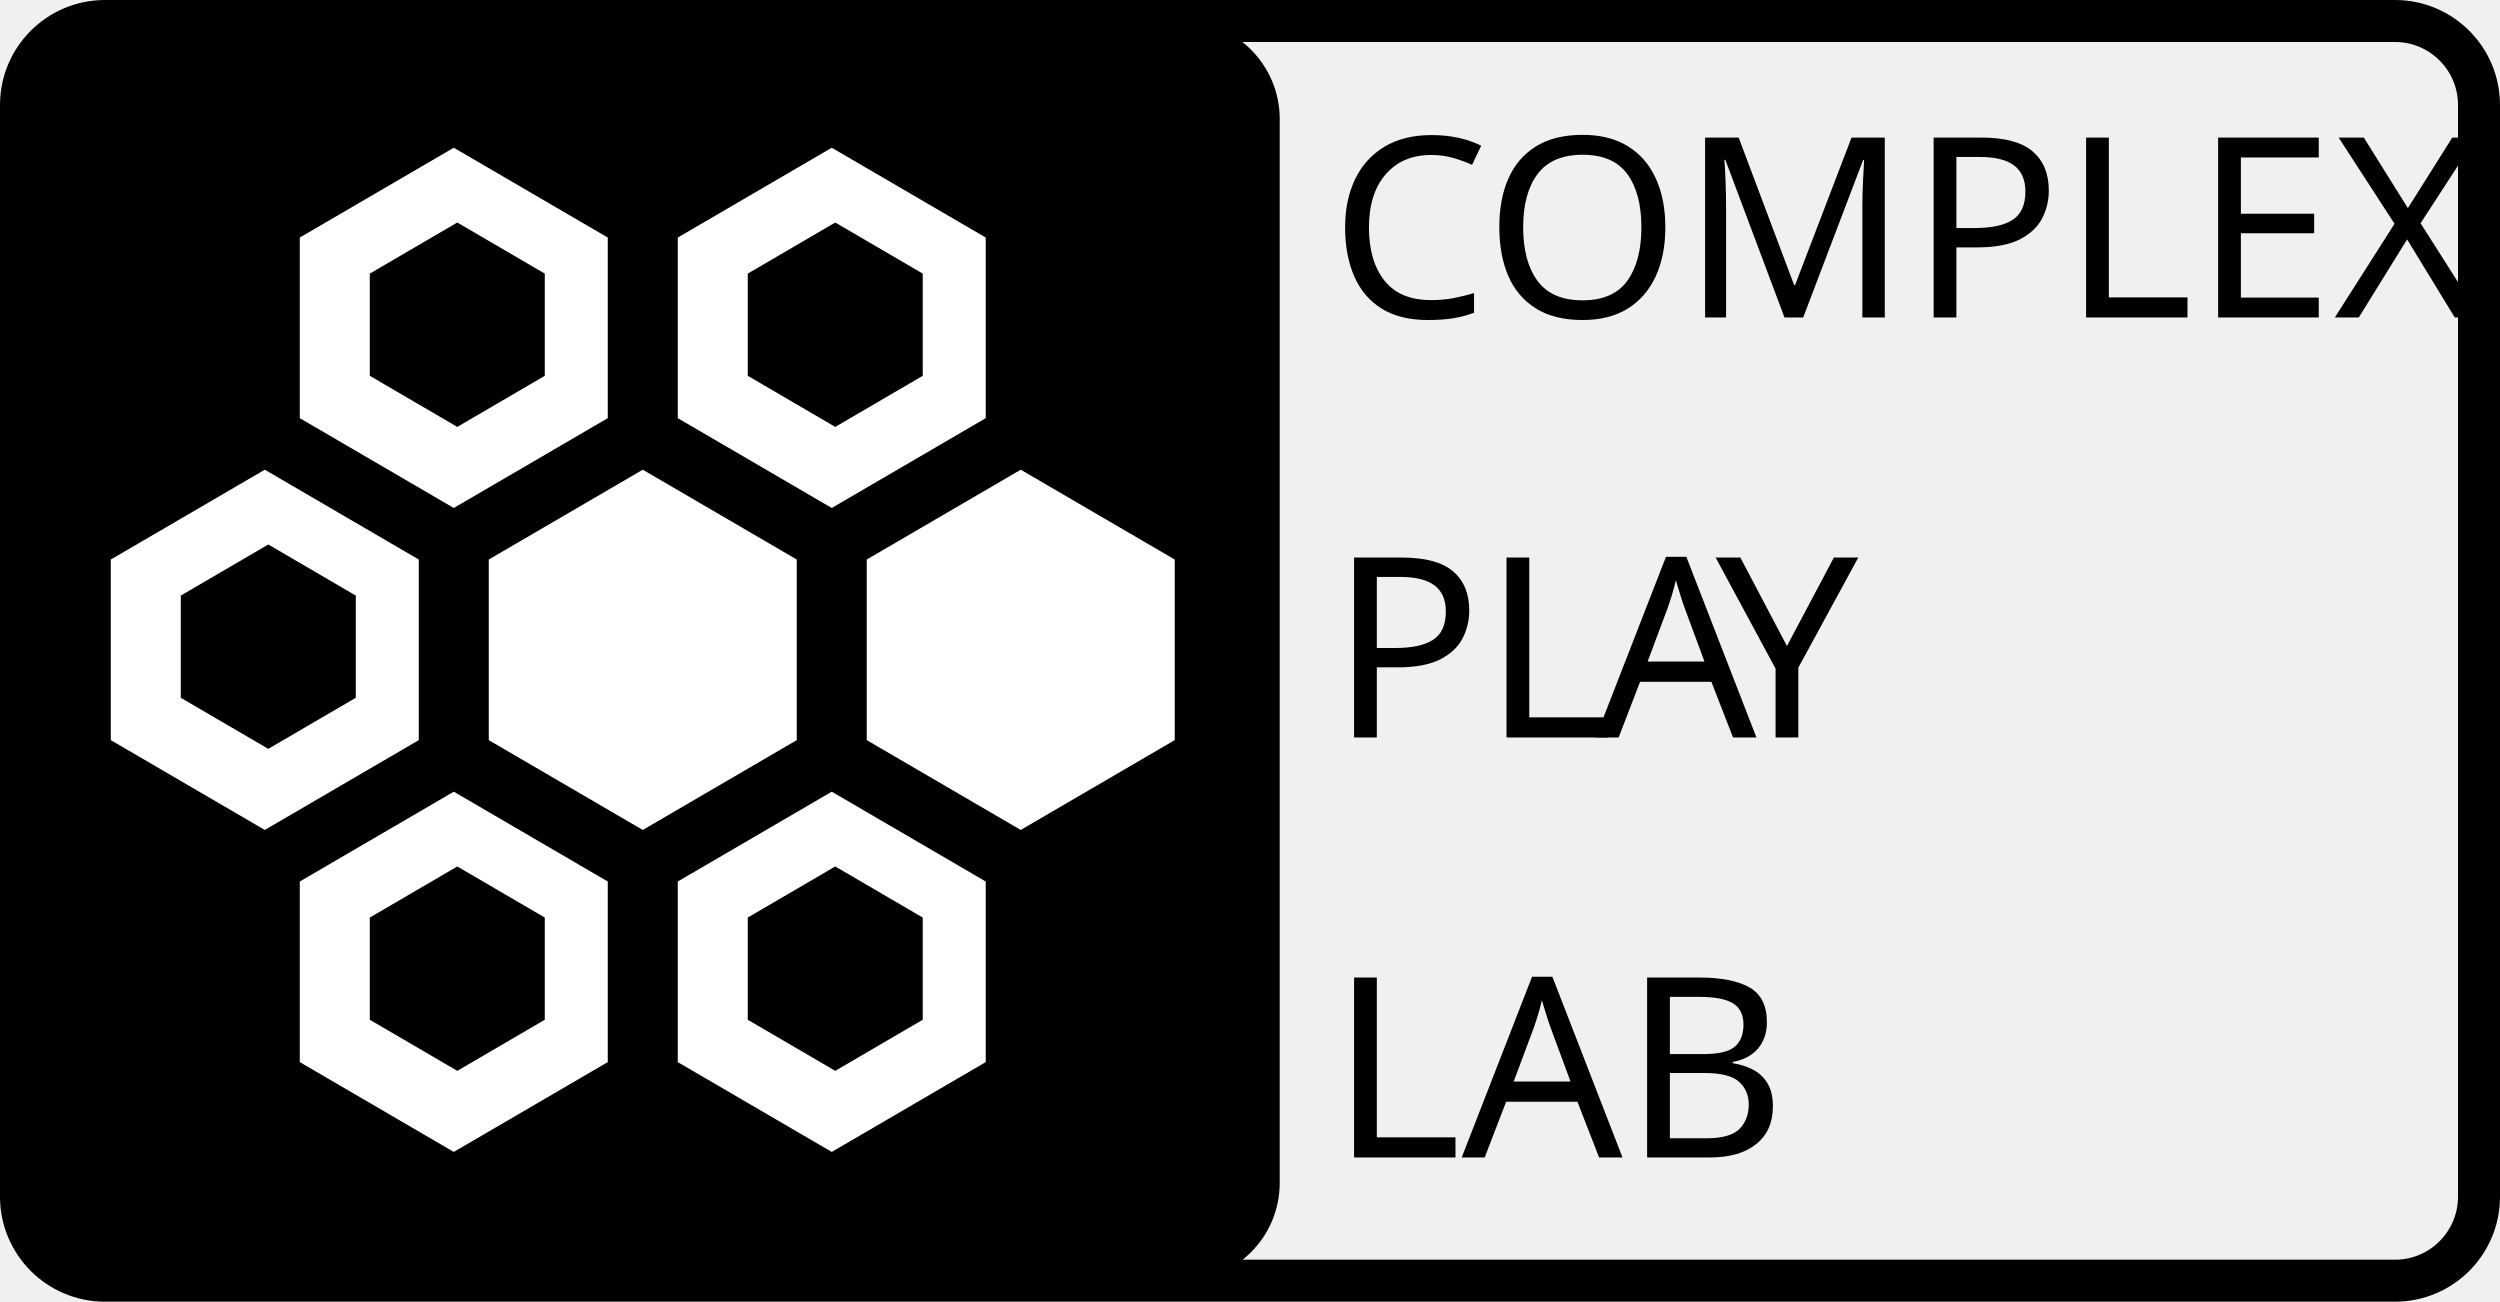
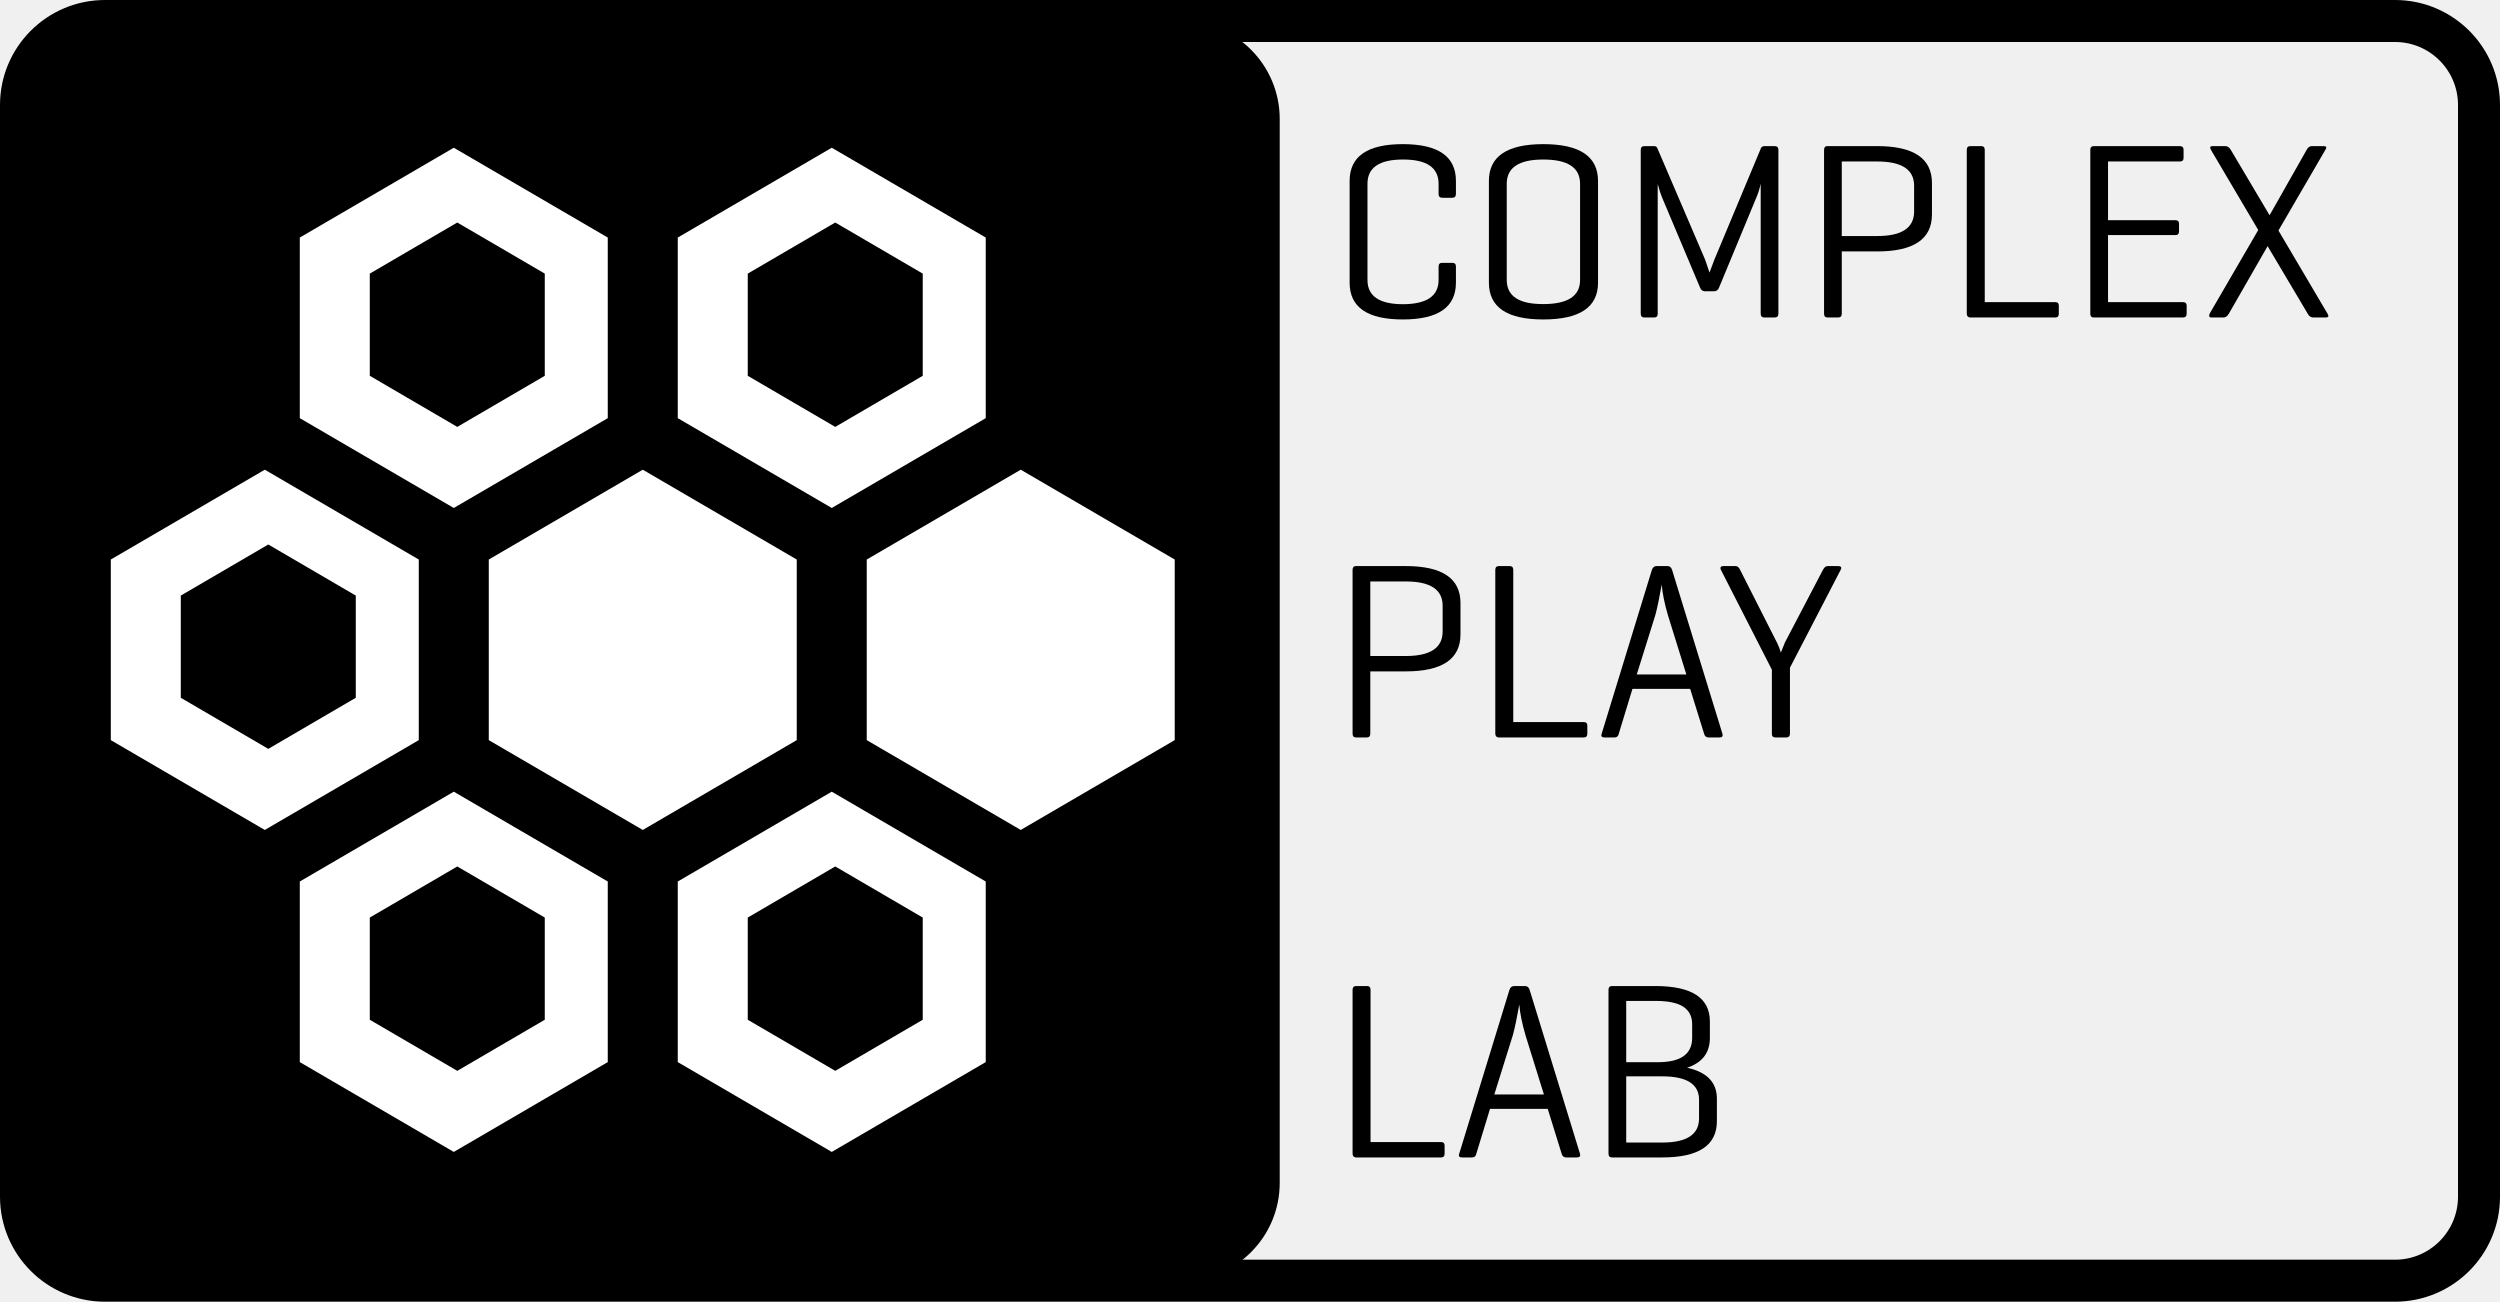
- <svg xmlns="http://www.w3.org/2000/svg" id="a5c9fc67-5ba0-43dd-8908-cf6b0b2f18bd" data-name="Layer 1" viewBox="0 0 357.17 185.97">
-   <defs>
-     <style>.b42d65ff-821a-439b-9dd2-3fd1a3cd8aad,.bbf24dda-1d45-4330-bad8-bfeb95ba5970{fill:none;}.a141ccce-0364-4922-bd83-6ab243d8bd0e,.b42d65ff-821a-439b-9dd2-3fd1a3cd8aad,.bbf24dda-1d45-4330-bad8-bfeb95ba5970,.e537d674-091c-4c29-8c29-34ef7d429d33,.ea0f754a-8ea9-4698-954a-316d3d042aac{stroke:#000;stroke-miterlimit:10;}.b42d65ff-821a-439b-9dd2-3fd1a3cd8aad{stroke-width:6px;}.bbf24dda-1d45-4330-bad8-bfeb95ba5970{stroke-width:2px;}.a141ccce-0364-4922-bd83-6ab243d8bd0e,.e537d674-091c-4c29-8c29-34ef7d429d33{stroke-width:4px;}.a141ccce-0364-4922-bd83-6ab243d8bd0e,.ea0f754a-8ea9-4698-954a-316d3d042aac{fill:#fff;}.b4280176-8d27-4b38-afa1-eff6e3e6d99c{font-size:36px;font-family:Geogrotesque-Regular, Geogrotesque;}.becf2ccf-3718-4b37-8ae6-ff1f95959419{letter-spacing:-0.05em;}</style>
+ <svg xmlns="http://www.w3.org/2000/svg" version="1.1" viewBox="0 0 357.17 185.97" data-name="Layer 1" id="a5c9fc67-5ba0-43dd-8908-cf6b0b2f18bd">
+   <defs id="defs12">
+     <style id="style10">.b42d65ff-821a-439b-9dd2-3fd1a3cd8aad,.bbf24dda-1d45-4330-bad8-bfeb95ba5970{fill:none;}.a141ccce-0364-4922-bd83-6ab243d8bd0e,.b42d65ff-821a-439b-9dd2-3fd1a3cd8aad,.bbf24dda-1d45-4330-bad8-bfeb95ba5970,.e537d674-091c-4c29-8c29-34ef7d429d33,.ea0f754a-8ea9-4698-954a-316d3d042aac{stroke:#000;stroke-miterlimit:10;}.b42d65ff-821a-439b-9dd2-3fd1a3cd8aad{stroke-width:6px;}.bbf24dda-1d45-4330-bad8-bfeb95ba5970{stroke-width:2px;}.a141ccce-0364-4922-bd83-6ab243d8bd0e,.e537d674-091c-4c29-8c29-34ef7d429d33{stroke-width:4px;}.a141ccce-0364-4922-bd83-6ab243d8bd0e,.ea0f754a-8ea9-4698-954a-316d3d042aac{fill:#fff;}.b4280176-8d27-4b38-afa1-eff6e3e6d99c{font-size:36px;font-family:Geogrotesque-Regular, Geogrotesque;}.becf2ccf-3718-4b37-8ae6-ff1f95959419{letter-spacing:-0.05em;}</style>
  </defs>
-   <rect class="b42d65ff-821a-439b-9dd2-3fd1a3cd8aad" x="3" y="3" width="351.17" height="179.97" rx="12" />
-   <g id="add2d85a-85ab-44b3-9e67-e1a4b9286358" data-name="Layer 1">
-     <line class="bbf24dda-1d45-4330-bad8-bfeb95ba5970" x1="139.33" y1="65.29" x2="163.83" y2="79.39" />
-     <line class="bbf24dda-1d45-4330-bad8-bfeb95ba5970" x1="114.83" y1="107.39" x2="139.33" y2="121.49" />
+   <rect id="rect16" rx="12" height="179.97" width="351.17" y="3" x="3" class="b42d65ff-821a-439b-9dd2-3fd1a3cd8aad" />
+   <g data-name="Layer 1" id="add2d85a-85ab-44b3-9e67-e1a4b9286358">
+     <line id="line18" y2="79.39" x2="163.83" y1="65.29" x1="139.33" class="bbf24dda-1d45-4330-bad8-bfeb95ba5970" />
+     <line id="line20" y2="121.49" x2="139.33" y1="107.39" x1="114.83" class="bbf24dda-1d45-4330-bad8-bfeb95ba5970" />
  </g>
-   <g id="a5d1d236-8151-451e-a91e-66f85f011d91" data-name="Layer 2">
-     <path class="e537d674-091c-4c29-8c29-34ef7d429d33" d="M180.83,169a12,12,0,0,1-12,12h-152a12,12,0,0,1-12-12V17a12,12,0,0,1,12-12h152a12,12,0,0,1,12,12Z" />
-     <polygon class="ea0f754a-8ea9-4698-954a-316d3d042aac" points="116.33 106.89 92.33 120.89 68.33 106.89 68.33 78.79 92.33 64.79 116.33 78.79 116.33 106.89" />
-     <polygon points="104.83 99.69 92.33 106.99 79.83 99.69 79.83 85.09 92.33 77.79 104.83 85.09 104.83 99.69" />
-     <polygon class="a141ccce-0364-4922-bd83-6ab243d8bd0e" points="142.83 60.89 118.83 74.89 94.83 60.89 94.83 32.79 118.83 18.79 142.83 32.79 142.83 60.89" />
-     <polygon points="131.83 53.69 119.33 60.99 106.83 53.69 106.83 39.09 119.33 31.79 131.83 39.09 131.83 53.69" />
-     <polygon class="a141ccce-0364-4922-bd83-6ab243d8bd0e" points="88.83 60.89 64.83 74.89 40.83 60.89 40.83 32.79 64.83 18.79 88.83 32.79 88.83 60.89" />
-     <polygon points="77.83 53.69 65.33 60.99 52.83 53.69 52.83 39.09 65.33 31.79 77.83 39.09 77.83 53.69" />
-     <polygon class="a141ccce-0364-4922-bd83-6ab243d8bd0e" points="88.83 152.89 64.83 166.89 40.83 152.89 40.83 124.79 64.83 110.79 88.83 124.79 88.83 152.89" />
-     <polygon points="77.83 145.69 65.33 152.99 52.83 145.69 52.83 131.09 65.33 123.79 77.83 131.09 77.83 145.69" />
-     <polygon class="a141ccce-0364-4922-bd83-6ab243d8bd0e" points="142.83 152.89 118.83 166.89 94.83 152.89 94.83 124.79 118.83 110.79 142.83 124.79 142.83 152.89" />
-     <polygon points="131.83 145.69 119.33 152.99 106.83 145.69 106.83 131.09 119.33 123.79 131.83 131.09 131.83 145.69" />
-     <polygon class="a141ccce-0364-4922-bd83-6ab243d8bd0e" points="115.83 106.89 91.83 120.89 67.83 106.89 67.83 78.79 91.83 64.79 115.83 78.79 115.83 106.89" />
-     <polygon class="a141ccce-0364-4922-bd83-6ab243d8bd0e" points="61.83 106.89 37.83 120.89 13.83 106.89 13.83 78.79 37.83 64.79 61.83 78.79 61.83 106.89" />
-     <polygon points="50.83 99.69 38.33 106.99 25.83 99.69 25.83 85.09 38.33 77.79 50.83 85.09 50.83 99.69" />
-     <polygon class="a141ccce-0364-4922-bd83-6ab243d8bd0e" points="169.83 106.89 145.83 120.89 121.83 106.89 121.83 78.79 145.83 64.79 169.83 78.79 169.83 106.89" />
+   <g data-name="Layer 2" id="a5d1d236-8151-451e-a91e-66f85f011d91">
+     <path id="path23" d="M180.83,169a12,12,0,0,1-12,12h-152a12,12,0,0,1-12-12V17a12,12,0,0,1,12-12h152a12,12,0,0,1,12,12Z" class="e537d674-091c-4c29-8c29-34ef7d429d33" />
+     <polygon id="polygon25" points="116.33 106.89 92.33 120.89 68.33 106.89 68.33 78.79 92.33 64.79 116.33 78.79 116.33 106.89" class="ea0f754a-8ea9-4698-954a-316d3d042aac" />
+     <polygon id="polygon27" points="104.83 99.69 92.33 106.99 79.83 99.69 79.83 85.09 92.33 77.79 104.83 85.09 104.83 99.69" />
+     <polygon id="polygon29" points="142.83 60.89 118.83 74.89 94.83 60.89 94.83 32.79 118.83 18.79 142.83 32.79 142.83 60.89" class="a141ccce-0364-4922-bd83-6ab243d8bd0e" />
+     <polygon id="polygon31" points="131.83 53.69 119.33 60.99 106.83 53.69 106.83 39.09 119.33 31.79 131.83 39.09 131.83 53.69" />
+     <polygon id="polygon33" points="88.83 60.89 64.83 74.89 40.83 60.89 40.83 32.79 64.83 18.79 88.83 32.79 88.83 60.89" class="a141ccce-0364-4922-bd83-6ab243d8bd0e" />
+     <polygon id="polygon35" points="77.83 53.69 65.33 60.99 52.83 53.69 52.83 39.09 65.33 31.79 77.83 39.09 77.83 53.69" />
+     <polygon id="polygon37" points="88.83 152.89 64.83 166.89 40.83 152.89 40.83 124.79 64.83 110.79 88.83 124.79 88.83 152.89" class="a141ccce-0364-4922-bd83-6ab243d8bd0e" />
+     <polygon id="polygon39" points="77.83 145.69 65.33 152.99 52.83 145.69 52.83 131.09 65.33 123.79 77.83 131.09 77.83 145.69" />
+     <polygon id="polygon41" points="142.83 152.89 118.83 166.89 94.83 152.89 94.83 124.79 118.83 110.79 142.83 124.79 142.83 152.89" class="a141ccce-0364-4922-bd83-6ab243d8bd0e" />
+     <polygon id="polygon43" points="131.83 145.69 119.33 152.99 106.83 145.69 106.83 131.09 119.33 123.79 131.83 131.09 131.83 145.69" />
+     <polygon id="polygon45" points="115.83 106.89 91.83 120.89 67.83 106.89 67.83 78.79 91.83 64.79 115.83 78.79 115.83 106.89" class="a141ccce-0364-4922-bd83-6ab243d8bd0e" />
+     <polygon id="polygon47" points="61.83 106.89 37.83 120.89 13.83 106.89 13.83 78.79 37.83 64.79 61.83 78.79 61.83 106.89" class="a141ccce-0364-4922-bd83-6ab243d8bd0e" />
+     <polygon id="polygon49" points="50.83 99.69 38.33 106.99 25.83 99.69 25.83 85.09 38.33 77.79 50.83 85.09 50.83 99.69" />
+     <polygon id="polygon51" points="169.83 106.89 145.83 120.89 121.83 106.89 121.83 78.79 145.83 64.79 169.83 78.79 169.83 106.89" class="a141ccce-0364-4922-bd83-6ab243d8bd0e" />
  </g>
-   <text class="b4280176-8d27-4b38-afa1-eff6e3e6d99c" transform="translate(189.97 45.36)">COMPLEX<tspan x="0" y="60">PL</tspan>
-     <tspan class="becf2ccf-3718-4b37-8ae6-ff1f95959419" x="38" y="60">A</tspan>
-     <tspan x="55.14" y="60">Y</tspan>
-     <tspan x="0" y="120">LAB</tspan>
-   </text>
+   <g class="b4280176-8d27-4b38-afa1-eff6e3e6d99c" style="font-size:36px;font-family:Geogrotesque-Regular, Geogrotesque" id="text62" transform="translate(189.97 45.36)" aria-label="COMPLEXPLAYLAB">
+     <path id="path69" style="font-size:36px;font-family:Geogrotesque-Regular, Geogrotesque" d="M 2.848,-4.975 V -19.512 q 0,-5.256 7.594,-5.256 7.594,0 7.594,5.256 v 1.828 q 0,0.58 -0.51,0.58 h -1.441 q -0.545,0 -0.527,-0.58 v -1.424 q 0,-3.463 -5.08,-3.463 -5.08,0 -5.08,3.463 v 13.746 q 0,3.463 5.08,3.463 5.08,-0.018 5.08,-3.463 v -1.916 q 0,-0.545 0.527,-0.527 h 1.441 q 0.51,0 0.51,0.527 v 2.303 q 0,5.256 -7.594,5.256 -7.594,0 -7.594,-5.256 z" />
+     <path id="path71" style="font-size:36px;font-family:Geogrotesque-Regular, Geogrotesque" d="M 22.746,-4.975 V -19.512 q 0,-5.256 7.77,-5.256 7.805,0 7.822,5.256 v 14.537 q 0,5.256 -7.822,5.256 -7.77,0 -7.77,-5.256 z m 2.549,-0.387 q 0,3.463 5.221,3.445 5.256,0 5.256,-3.445 V -19.107 q 0,-3.463 -5.256,-3.463 -5.221,0 -5.221,3.463 z" />
+     <path id="path73" style="font-size:36px;font-family:Geogrotesque-Regular, Geogrotesque" d="M 44.438,-0.545 V -23.941 q 0,-0.545 0.545,-0.545 h 1.371 q 0.352,0 0.457,0.299 l 6.82,15.908 0.633,1.863 0.686,-1.828 6.662,-15.943 q 0.105,-0.281 0.51,-0.299 H 63.562 q 0.545,0 0.545,0.545 V -0.545 Q 64.107,0 63.562,0 H 62.121 Q 61.576,0 61.576,-0.545 V -19.107 q -0.281,1.266 -0.721,2.215 l -5.221,12.604 q -0.211,0.545 -0.721,0.545 h -1.318 q -0.475,0 -0.686,-0.545 L 47.461,-17.209 q -0.246,-0.58 -0.598,-1.863 V -0.545 Q 46.863,0 46.354,0 H 44.982 Q 44.438,0 44.438,-0.545 Z" />
+     <path id="path75" style="font-size:36px;font-family:Geogrotesque-Regular, Geogrotesque" d="M 70.629,-0.545 V -23.941 q 0,-0.545 0.475,-0.545 h 7.119 q 7.805,0 7.822,5.256 v 4.5 q 0,5.291 -7.822,5.291 h -5.062 v 8.895 Q 73.16,0 72.65,0 h -1.512 q -0.51,0 -0.51,-0.545 z m 2.531,-11.092 h 5.062 q 5.256,0 5.273,-3.48 v -3.709 q 0,-3.463 -5.273,-3.463 h -5.062 z" />
+     <path id="path77" style="font-size:36px;font-family:Geogrotesque-Regular, Geogrotesque" d="M 91.02,-0.545 V -23.941 q 0,-0.545 0.51,-0.545 h 1.547 q 0.51,0 0.51,0.545 V -2.197 H 103.658 q 0.51,0 0.51,0.51 v 1.143 Q 104.168,0 103.658,0 H 91.459 q -0.439,-0.07 -0.439,-0.545 z" />
+     <path id="path79" style="font-size:36px;font-family:Geogrotesque-Regular, Geogrotesque" d="M 108.668,-0.545 V -23.941 q 0,-0.545 0.51,-0.545 h 12.27 q 0.545,0 0.545,0.545 v 1.125 q 0,0.545 -0.545,0.527 h -10.248 v 8.385 h 9.615 q 0.545,0 0.527,0.545 v 1.055 q 0,0.545 -0.527,0.527 h -9.615 v 9.58 h 10.688 q 0.545,0 0.545,0.51 v 1.143 Q 122.432,0 121.887,0 h -12.744 q -0.475,0 -0.475,-0.545 z" />
+     <path id="path81" style="font-size:36px;font-family:Geogrotesque-Regular, Geogrotesque" d="m 125.754,-0.615 6.908,-11.883 -6.732,-11.408 q -0.352,-0.58 0.229,-0.58 h 1.793 q 0.475,0 0.791,0.545 l 5.537,9.334 5.291,-9.334 q 0.281,-0.545 0.756,-0.545 h 1.67 q 0.615,0 0.246,0.545 l -6.697,11.514 7.014,11.883 q 0.105,0.193 0.123,0.316 Q 142.682,0 142.277,0 h -1.758 q -0.51,0 -0.791,-0.545 l -5.73,-9.65 -5.537,9.65 Q 128.145,0 127.705,0 H 126 q -0.352,0 -0.352,-0.264 0,-0.141 0.105,-0.352 z" />
+     <path id="path83" style="" d="M 3.27,59.455 V 36.059 q 0,-0.545 0.475,-0.545 h 7.119 q 7.805,0 7.822,5.256 v 4.5 q 0,5.291 -7.822,5.291 H 5.801 v 8.895 Q 5.801,60 5.291,60 H 3.779 Q 3.27,60 3.27,59.455 Z M 5.801,48.363 h 5.062 q 5.256,0 5.273,-3.48 v -3.709 q 0,-3.463 -5.273,-3.463 H 5.801 Z" />
+     <path id="path85" style="" d="M 23.66,59.455 V 36.059 q 0,-0.545 0.51,-0.545 h 1.547 q 0.51,0 0.51,0.545 v 21.744 h 10.072 q 0.51,0 0.51,0.51 v 1.143 Q 36.809,60 36.299,60 H 24.1 q -0.439,-0.07 -0.439,-0.545 z" />
+     <path id="path87" style="letter-spacing:-0.05em" d="m 38.861,59.455 7.172,-23.396 q 0.176,-0.545 0.686,-0.545 h 1.547 q 0.475,0 0.65,0.545 l 7.189,23.396 q 0.035,0.123 0.035,0.229 Q 56.141,60 55.684,60 h -1.547 q -0.51,0 -0.65,-0.545 L 51.5,53.057 h -8.244 l -1.951,6.398 Q 41.199,60 40.707,60 h -1.441 q -0.457,0 -0.457,-0.299 0,-0.105 0.053,-0.246 z M 43.871,51 h 7.084 l -2.619,-8.42 q -0.756,-2.584 -0.896,-4.43 -0.51,2.883 -0.914,4.359 z" />
+     <path id="path89" style="" d="m 55.896,36.059 q -0.07,-0.158 -0.07,-0.264 0,-0.264 0.422,-0.281 h 1.74 q 0.404,0 0.65,0.545 L 63.929,46.5 q 0.316,0.615 0.527,1.371 0.07,-0.176 0.299,-0.738 0.246,-0.562 0.246,-0.633 l 5.467,-10.441 q 0.281,-0.545 0.65,-0.545 h 1.512 q 0.457,0 0.457,0.264 0,0.123 -0.088,0.281 l -7.242,13.975 v 9.422 Q 65.757,60 65.212,60 h -1.512 q -0.545,0 -0.527,-0.545 v -9.141 z" />
+     <path id="path91" style="" d="M 3.27,119.455 V 96.059 q 0,-0.545 0.51,-0.545 h 1.547 q 0.51,0 0.51,0.545 V 117.803 H 15.908 q 0.51,0 0.51,0.51 v 1.143 Q 16.418,120 15.908,120 H 3.709 q -0.439,-0.07 -0.439,-0.545 z" />
+     <path id="path93" style="" d="m 18.51,119.455 7.172,-23.396 q 0.176,-0.545 0.686,-0.545 h 1.547 q 0.475,0 0.65,0.545 l 7.189,23.396 q 0.035,0.123 0.035,0.229 0,0.316 -0.457,0.316 h -1.547 q -0.51,0 -0.65,-0.545 l -1.986,-6.398 h -8.244 l -1.951,6.398 Q 20.848,120 20.355,120 h -1.441 q -0.457,0 -0.457,-0.299 0,-0.105 0.053,-0.246 z M 23.52,111 h 7.084 l -2.619,-8.42 q -0.756,-2.584 -0.896,-4.43 -0.51,2.883 -0.914,4.359 z" />
+     <path id="path95" style="" d="M 39.832,119.455 V 96.059 q 0,-0.545 0.51,-0.545 h 6.188 q 7.77,0 7.787,5.045 v 2.373 q 0,3.164 -3.252,4.254 4.254,0.932 4.254,4.43 v 3.199 q 0,5.186 -7.805,5.186 h -7.172 q -0.51,0 -0.51,-0.545 z m 2.531,-1.582 h 5.15 q 5.256,0 5.256,-3.445 v -2.672 q 0,-3.34 -5.256,-3.34 h -5.15 z m 0,-11.479 h 4.535 q 4.904,0 4.887,-3.498 v -1.934 q 0,-1.652 -1.248,-2.479 -1.23,-0.844 -4.008,-0.844 h -4.166 z" />
+   </g>
</svg>
